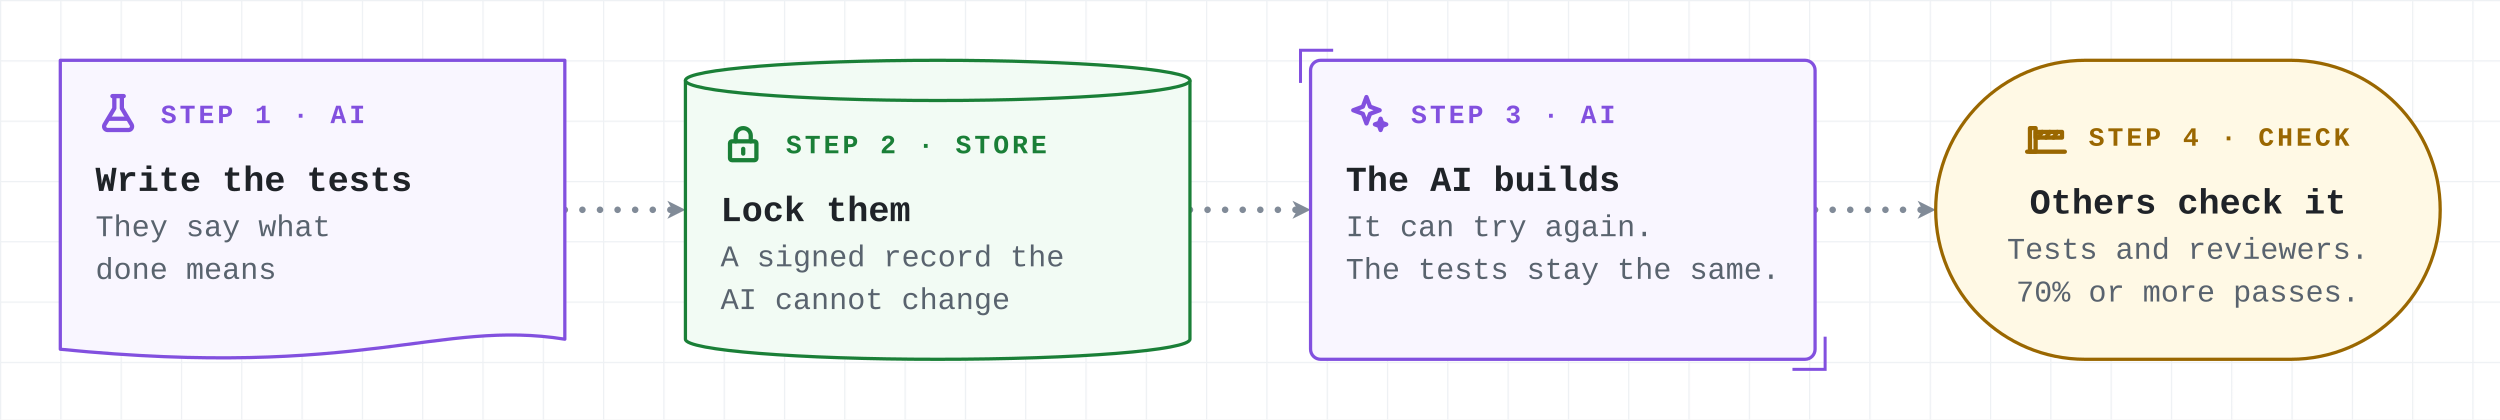
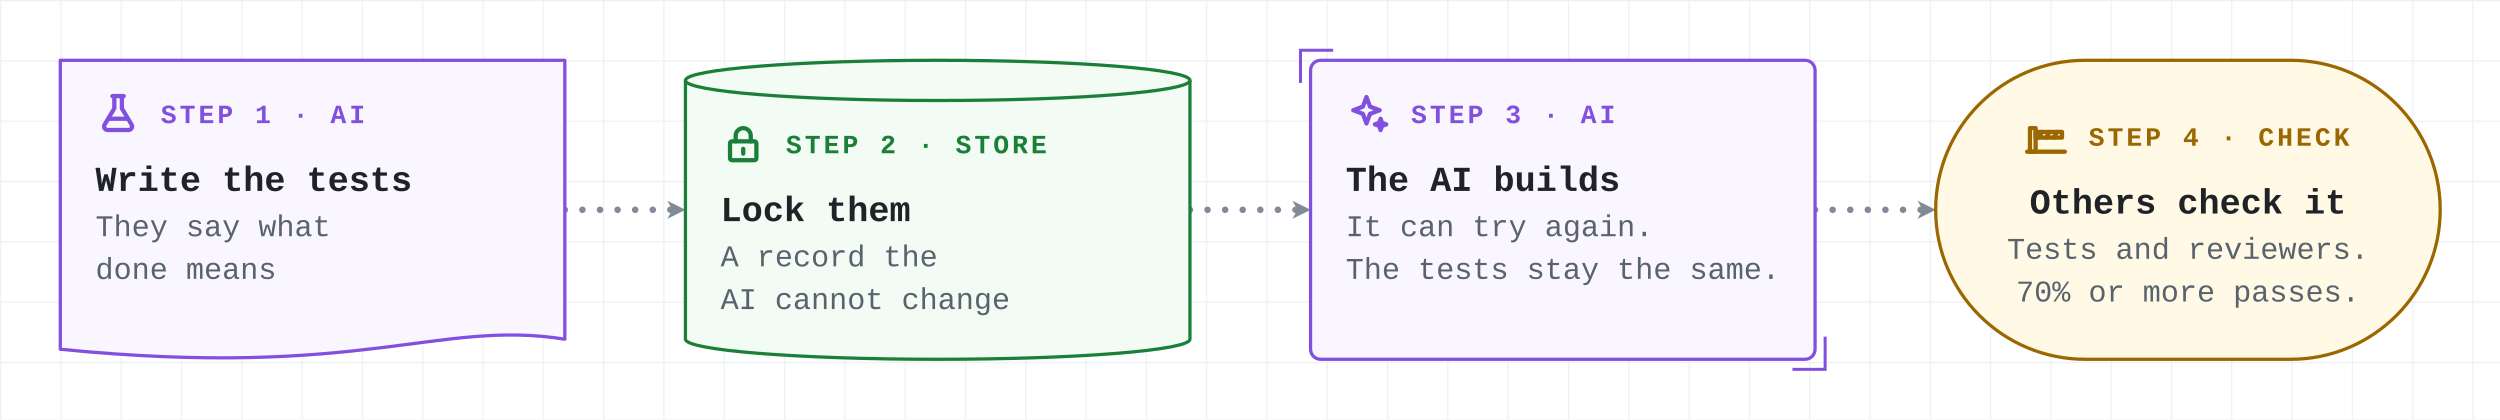
<svg xmlns="http://www.w3.org/2000/svg" viewBox="-24 -24 995 167" width="995" height="167" role="img" aria-labelledby="title desc" font-family="ui-monospace, SFMono-Regular, 'JetBrains Mono', 'Cascadia Mono', Menlo, Consolas, 'Liberation Mono', monospace">
  <defs>
    <marker id="arrow-plain" viewBox="0 0 10 10" refX="9" refY="5" markerWidth="9" markerHeight="9" markerUnits="userSpaceOnUse" orient="auto-start-reverse">
      <path d="M1,1 L9,5 L1,9 L3.2,5 z" fill="#818b98" />
    </marker>
    <marker id="arrow-fail" viewBox="0 0 10 10" refX="9" refY="5" markerWidth="9" markerHeight="9" markerUnits="userSpaceOnUse" orient="auto-start-reverse">
      <path d="M1,1 L9,5 L1,9 L3.2,5 z" fill="#cf222e" />
    </marker>
    <marker id="arrow-pass" viewBox="0 0 10 10" refX="9" refY="5" markerWidth="9" markerHeight="9" markerUnits="userSpaceOnUse" orient="auto-start-reverse">
      <path d="M1,1 L9,5 L1,9 L3.2,5 z" fill="#1a7f37" />
    </marker>
    <pattern id="grid" x="-24" y="-24" width="24" height="24" patternUnits="userSpaceOnUse">
      <path d="M24 0H0V24" fill="none" stroke="#eef1f4" stroke-width="1" />
    </pattern>
  </defs>
  <style>.main{stroke-width:2.6;stroke-dasharray:0 7;animation:flow 0.8s linear infinite}.side{stroke-width:1.6;stroke-dasharray:6 5;animation:side 1.6s linear infinite}@keyframes flow{to{stroke-dashoffset:-7}}@keyframes side{to{stroke-dashoffset:-11}}@media (prefers-reduced-motion:reduce){.main,.side{animation:none}.ticket{display:none}}</style>
  <rect x="-24" y="-24" width="995" height="167" fill="#ffffff" />
  <rect x="-24" y="-24" width="995" height="167" fill="url(#grid)" />
  <path class="main" d="M200.8,59.5 L248.8,59.5" fill="none" stroke="#818b98" stroke-linecap="round" stroke-linejoin="round" marker-end="url(#arrow-plain)" />
  <path class="main" d="M449.6,59.5 L497.6,59.5" fill="none" stroke="#818b98" stroke-linecap="round" stroke-linejoin="round" marker-end="url(#arrow-plain)" />
  <path class="main" d="M698.4,59.5 L746.4,59.5" fill="none" stroke="#818b98" stroke-linecap="round" stroke-linejoin="round" marker-end="url(#arrow-plain)" />
  <g class="document">
    <path d="M0.0,0.0 H200.8 V111.0 C150.6,103.0 120.5,127.0 0.0,115.0 Z" fill="#f9f6ff" stroke="#8250df" stroke-width="1.3" stroke-linejoin="round" />
    <g transform="translate(14.0,12.0) scale(0.75)" fill="none" stroke="#8250df" stroke-width="2.27" stroke-linecap="round" stroke-linejoin="round">
      <path d="M9 3h6" />
      <path d="M10 3v6.5l-5.2 8.7A1.9 1.9 0 0 0 6.4 21h11.2a1.9 1.9 0 0 0 1.6-2.8L14 9.5V3" />
      <path d="M7.4 15h9.2" />
    </g>
    <text x="40.0" y="25.0" font-size="10.5" font-weight="700" letter-spacing="1.2" fill="#8250df">STEP 1 · AI</text>
    <text x="14.0" y="52.0" font-size="14" font-weight="700" fill="#1f2328">Write the tests</text>
    <text x="14.0" y="70.0" font-size="12" fill="#59636e">They say what</text>
    <text x="14.0" y="87.0" font-size="12" fill="#59636e">done means</text>
  </g>
  <g class="data">
    <path d="M248.8,8.0 A100.4,8 0 0 1 449.6,8.0 V111.0 A100.4,8 0 0 1 248.8,111.0 Z" fill="#f2fbf4" stroke="#1a7f37" stroke-width="1.3" stroke-linejoin="round" />
    <path d="M248.8,8.0 A100.4,8 0 0 0 449.6,8.0" fill="none" stroke="#1a7f37" stroke-width="1.3" />
    <g transform="translate(262.8,24.0) scale(0.75)" fill="none" stroke="#1a7f37" stroke-width="2.27" stroke-linecap="round" stroke-linejoin="round">
      <path d="M6 11h12a1 1 0 0 1 1 1v8a1 1 0 0 1-1 1H6a1 1 0 0 1-1-1v-8a1 1 0 0 1 1-1z" />
      <path d="M8 11V8a4 4 0 0 1 8 0v3" />
      <path d="M12 15v2.5" />
    </g>
    <text x="288.8" y="37.0" font-size="10.5" font-weight="700" letter-spacing="1.2" fill="#1a7f37">STEP 2 · STORE</text>
    <text x="262.8" y="64.0" font-size="14" font-weight="700" fill="#1f2328">Lock them</text>
-     <text x="262.8" y="82.0" font-size="12" fill="#59636e">A signed record the</text>
+     <text x="262.8" y="82.0" font-size="12" fill="#59636e">A record the</text>
    <text x="262.8" y="99.0" font-size="12" fill="#59636e">AI cannot change</text>
  </g>
  <g class="step">
    <rect x="497.6" y="0.0" width="200.8" height="119.0" rx="4" fill="#f9f6ff" stroke="#8250df" stroke-width="1.3" stroke-linejoin="round" />
    <path d="M506.6,-4.0 H493.6 V9.0" fill="none" stroke="#8250df" stroke-width="1.2" />
    <path d="M689.4,123.0 H702.4 V110.0" fill="none" stroke="#8250df" stroke-width="1.2" />
    <g transform="translate(511.6,12.0) scale(0.75)" fill="none" stroke="#8250df" stroke-width="2.27" stroke-linecap="round" stroke-linejoin="round">
      <path d="M11 3.5l1.9 5.1L18 10.5l-5.1 1.9L11 17.5l-1.9-5.1L4 10.5l5.1-1.9z" />
      <path d="M18.5 15l.8 2.2l2.2.8l-2.2.8l-.8 2.2l-.8-2.2l-2.2-.8l2.2-.8z" />
    </g>
    <text x="537.6" y="25.0" font-size="10.5" font-weight="700" letter-spacing="1.2" fill="#8250df">STEP 3 · AI</text>
    <text x="511.6" y="52.0" font-size="14" font-weight="700" fill="#1f2328">The AI builds</text>
    <text x="511.6" y="70.0" font-size="12" fill="#59636e">It can try again.</text>
    <text x="511.6" y="87.0" font-size="12" fill="#59636e">The tests stay the same.</text>
  </g>
  <g class="end">
    <rect x="746.4" y="0.0" width="200.8" height="119.0" rx="59.5" fill="#fff9e5" stroke="#9a6700" stroke-width="1.3" stroke-linejoin="round" />
    <g transform="translate(781.3,21.0) scale(0.75)" fill="none" stroke="#9a6700" stroke-width="2.27" stroke-linecap="round" stroke-linejoin="round">
      <path d="M3.5 8h3v12.5h-3z" />
      <path d="M6.5 10h14v3h-14z" />
      <path d="M10 10l-2 3M14 10l-2 3M18 10l-2 3" />
      <path d="M2 20.5h20" />
    </g>
    <text x="807.3" y="34.0" font-size="10.5" font-weight="700" letter-spacing="1.2" fill="#9a6700">STEP 4 · CHECK</text>
    <text x="846.8" y="61.0" text-anchor="middle" font-size="14" font-weight="700" fill="#1f2328">Others check it</text>
    <text x="846.8" y="79.0" text-anchor="middle" font-size="12" fill="#59636e">Tests and reviewers.</text>
    <text x="846.8" y="96.0" text-anchor="middle" font-size="12" fill="#59636e">70% or more passes.</text>
  </g>
</svg>
